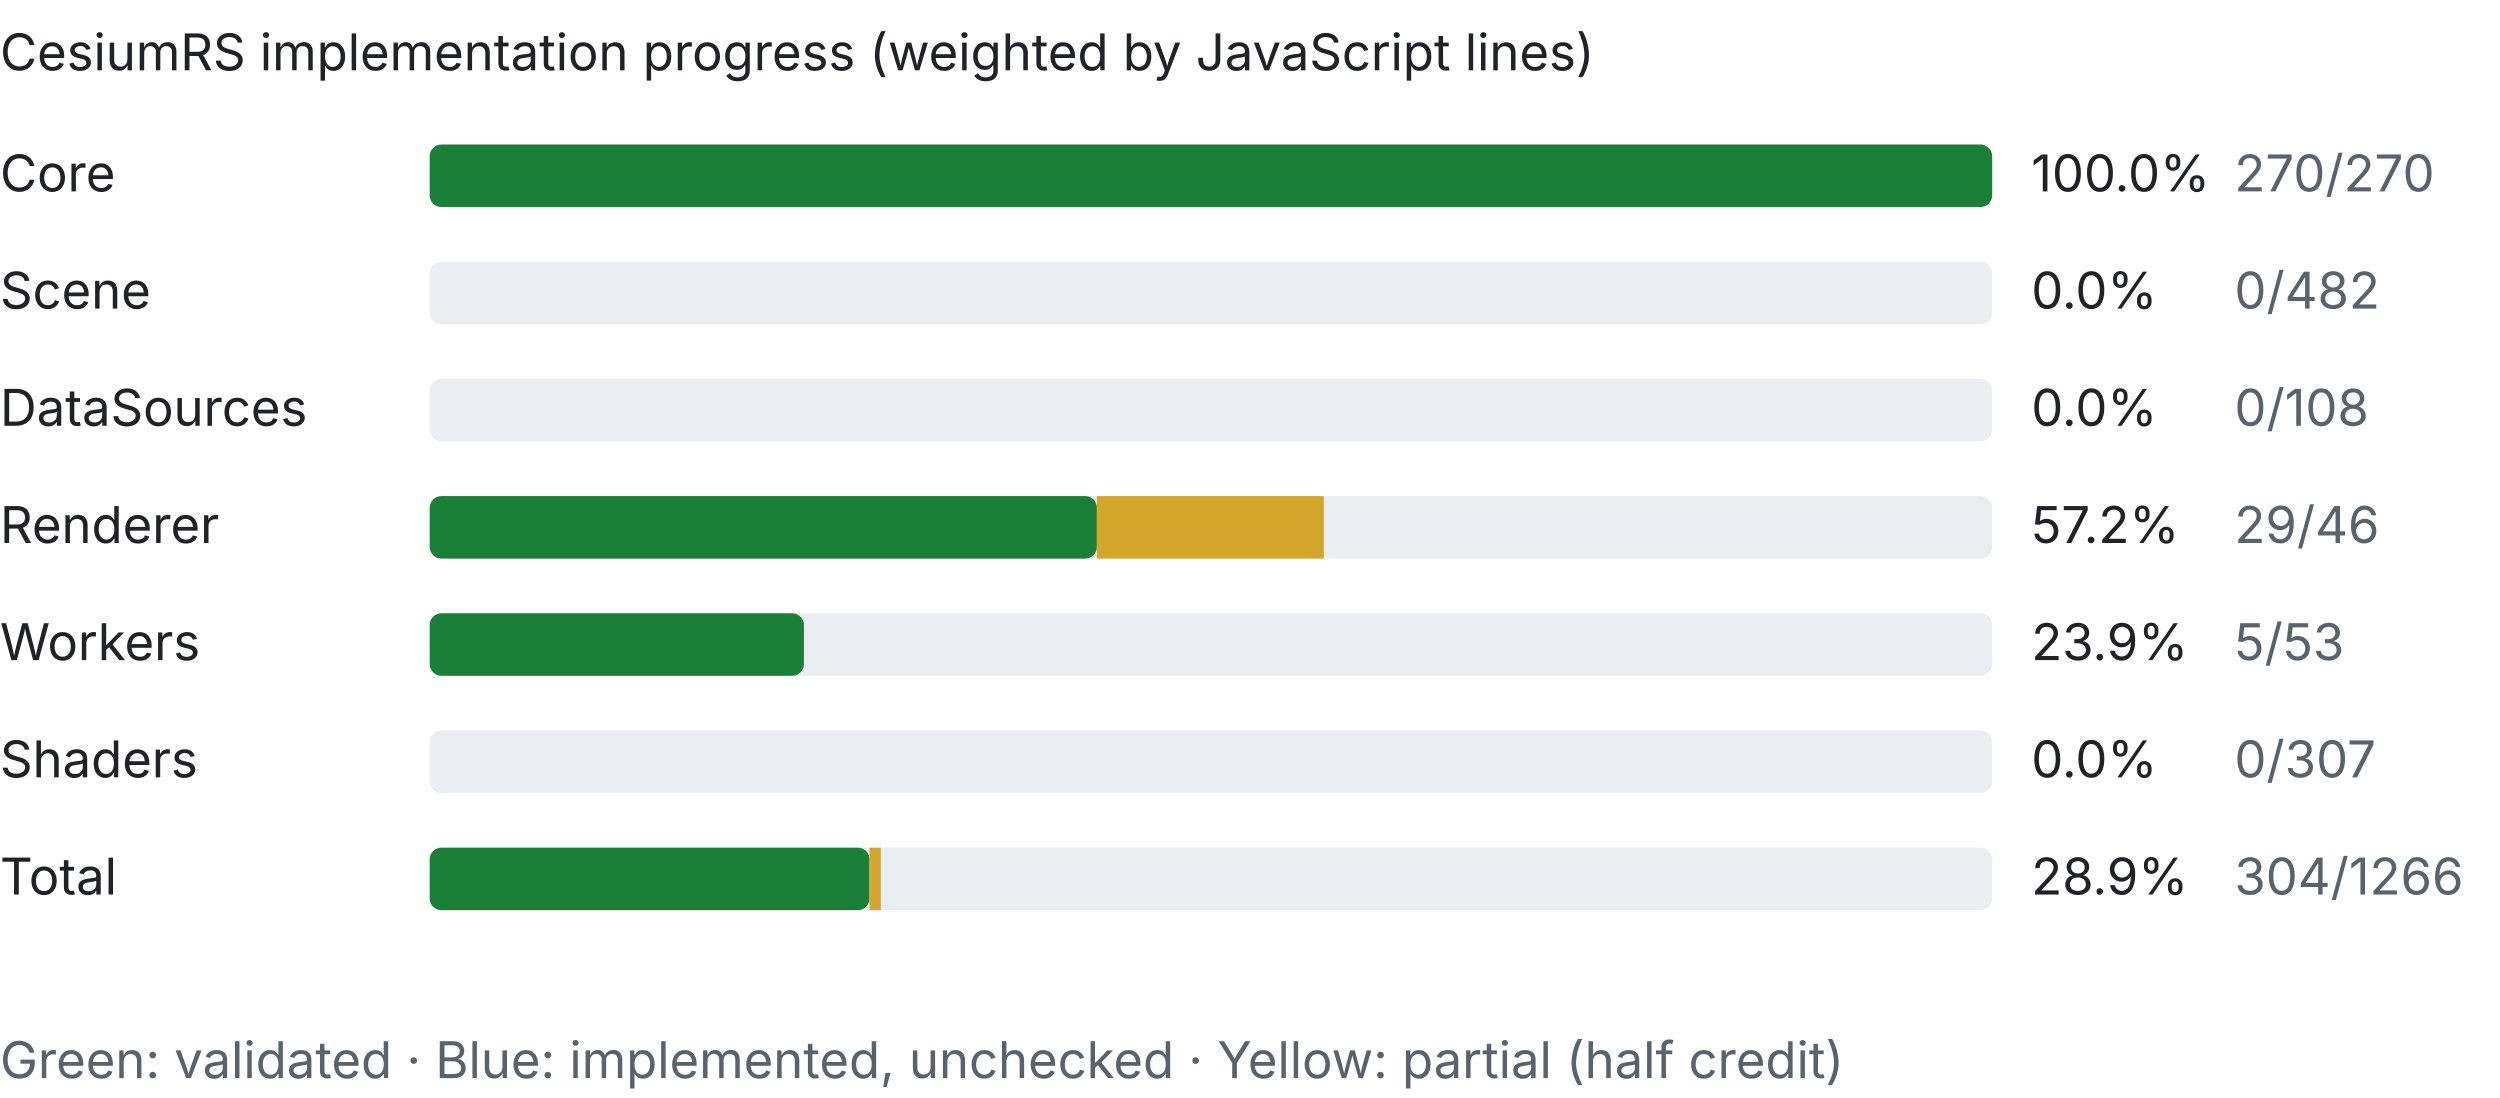
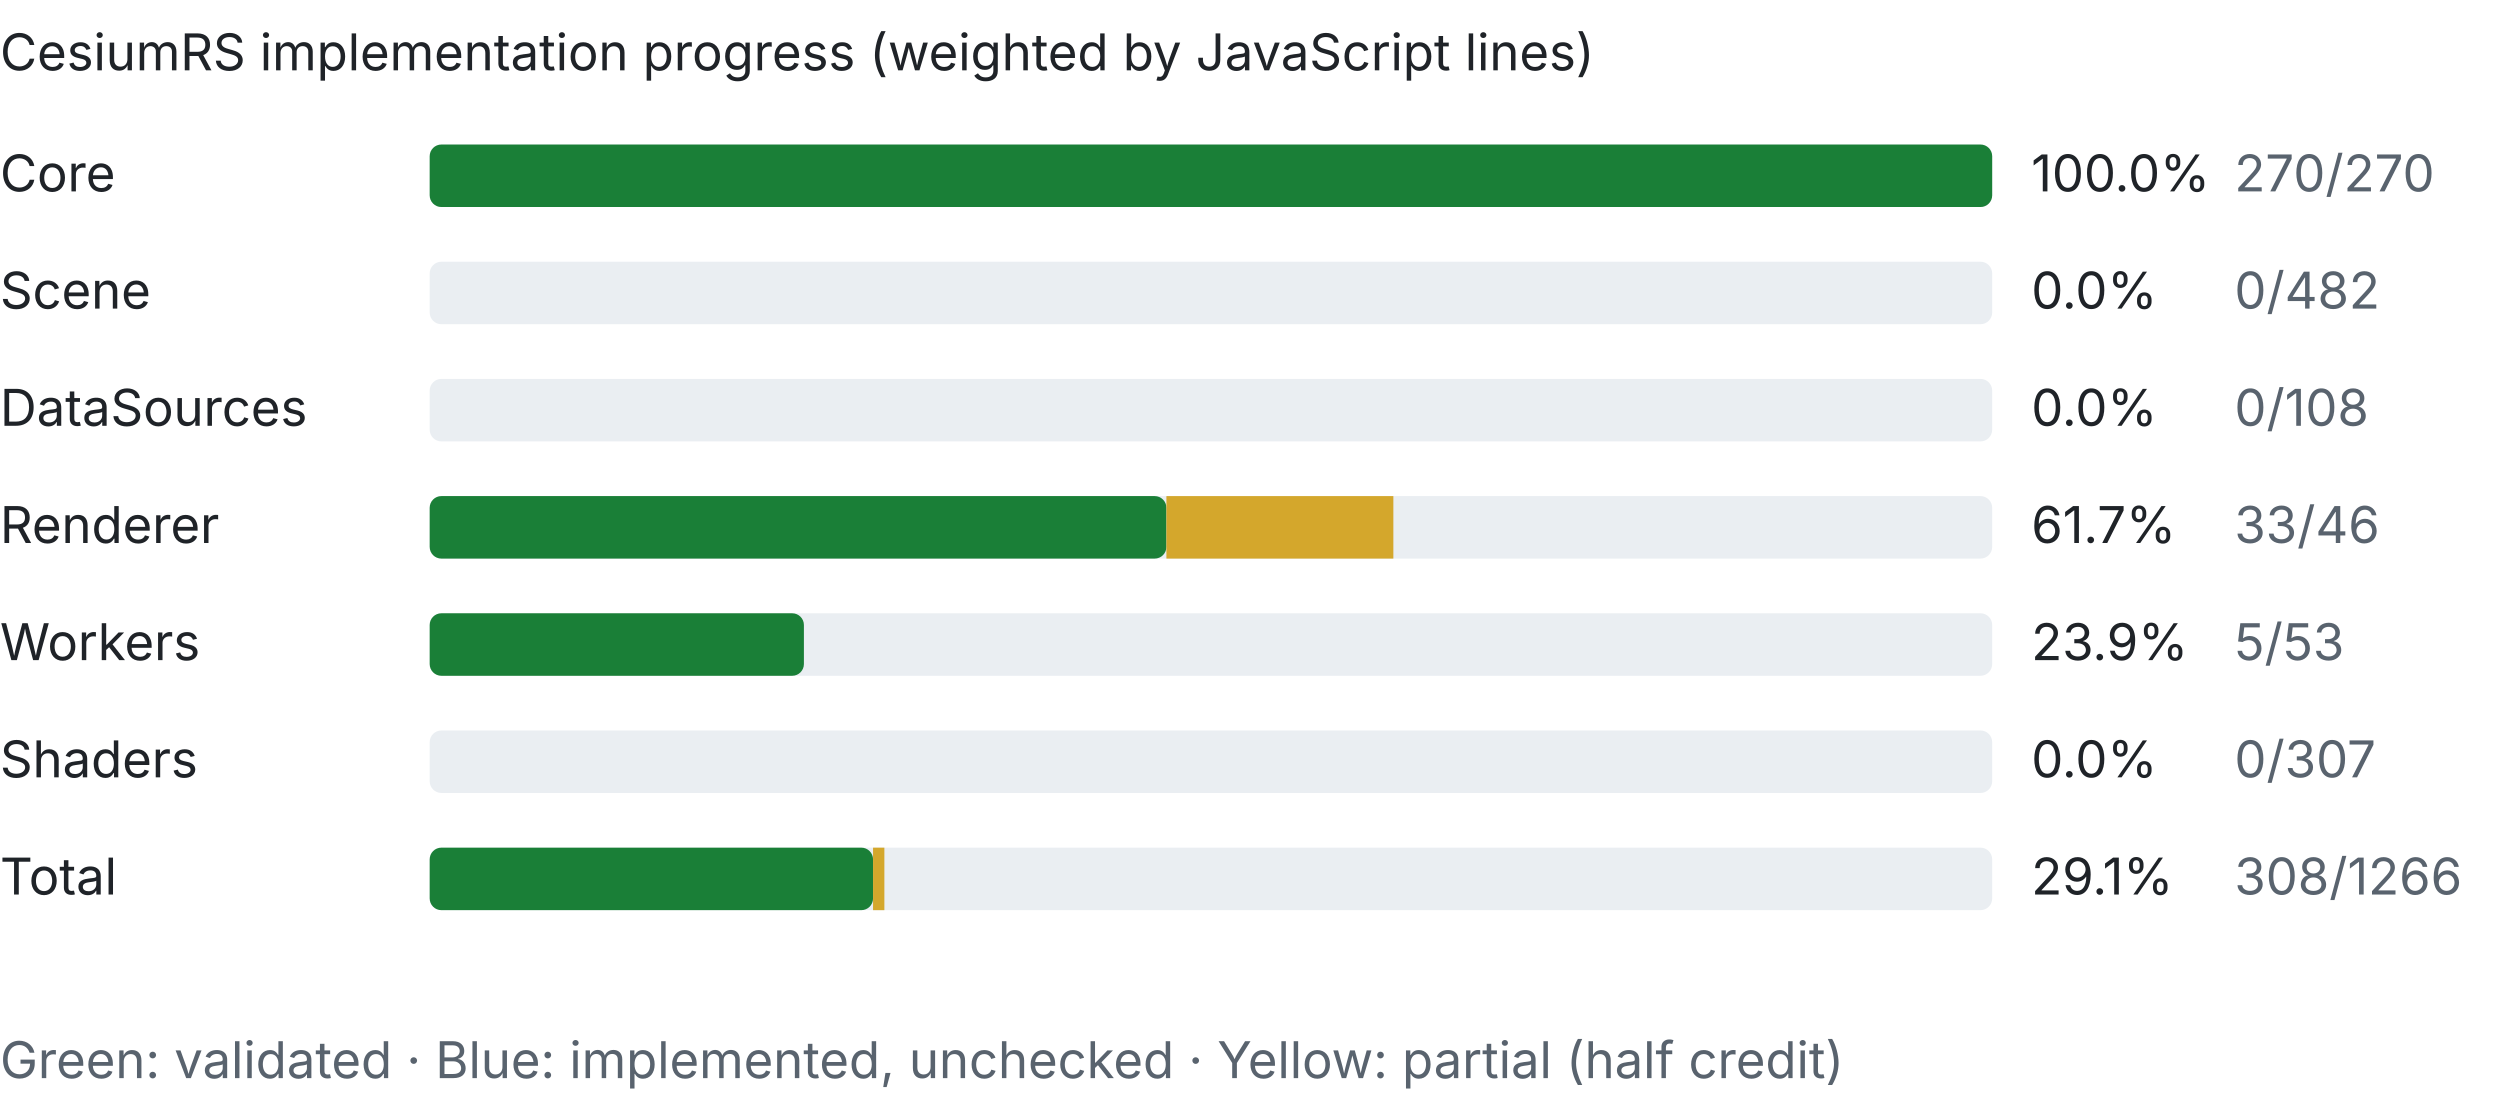
<svg xmlns="http://www.w3.org/2000/svg" width="640" height="281" viewBox="0 0 640 281">
  <style>text{font:13px system-ui,-apple-system,Segoe UI,sans-serif;fill:#1f2328}.dim{fill:#59636e}.bg{fill:#eaeef2}.done{fill:#1a7f37}.part{fill:#d4a72c}.unchecked{fill:#0969da}@media (prefers-color-scheme:dark){text{fill:#e6edf3}.dim{fill:#9198a1}.bg{fill:#30363d}.done{fill:#3fb950}}</style>
  <text x="0" y="18" font-weight="600">CesiumRS implementation progress (weighted by JavaScript lines)</text>
  <text x="0" y="49">Core</text>
  <rect class="bg" x="110" y="37" width="400" height="16" rx="3" />
  <rect class="done" x="110" y="37" width="400.0" height="16" rx="3" />
  <text x="520" y="49">100.0%</text>
  <text class="dim" x="572" y="49">270/270</text>
  <text x="0" y="79">Scene</text>
  <rect class="bg" x="110" y="67" width="400" height="16" rx="3" />
  <rect class="done" x="110" y="67" width="0.0" height="16" rx="3" />
  <text x="520" y="79">0.0%</text>
  <text class="dim" x="572" y="79">0/482</text>
  <text x="0" y="109">DataSources</text>
  <rect class="bg" x="110" y="97" width="400" height="16" rx="3" />
  <rect class="done" x="110" y="97" width="0.0" height="16" rx="3" />
  <text x="520" y="109">0.0%</text>
  <text class="dim" x="572" y="109">0/108</text>
  <text x="0" y="139">Renderer</text>
  <rect class="bg" x="110" y="127" width="400" height="16" rx="3" />
-   <rect class="done" x="110" y="127" width="170.8" height="16" rx="3" />
-   <rect class="part" x="280.8" y="127" width="58.1" height="16" />
-   <text x="520" y="139">57.2%</text>
-   <text class="dim" x="572" y="139">29/46</text>
+   <rect class="done" x="110" y="127" width="188.6" height="16" rx="3" />
+   <rect class="part" x="298.6" y="127" width="58.1" height="16" />
+   <text x="520" y="139">61.7%</text>
+   <text class="dim" x="572" y="139">33/46</text>
  <text x="0" y="169">Workers</text>
  <rect class="bg" x="110" y="157" width="400" height="16" rx="3" />
  <rect class="done" x="110" y="157" width="95.8" height="16" rx="3" />
  <text x="520" y="169">23.9%</text>
  <text class="dim" x="572" y="169">5/53</text>
  <text x="0" y="199">Shaders</text>
  <rect class="bg" x="110" y="187" width="400" height="16" rx="3" />
  <rect class="done" x="110" y="187" width="0.0" height="16" rx="3" />
  <text x="520" y="199">0.0%</text>
  <text class="dim" x="572" y="199">0/307</text>
  <text x="0" y="229" font-weight="600">Total</text>
  <rect class="bg" x="110" y="217" width="400" height="16" rx="3" />
-   <rect class="done" x="110" y="217" width="112.6" height="16" rx="3" />
-   <rect class="part" x="222.6" y="217" width="2.9" height="16" />
-   <text x="520" y="229" font-weight="600">28.9%</text>
-   <text class="dim" x="572" y="229">304/1266</text>
+   <rect class="done" x="110" y="217" width="113.5" height="16" rx="3" />
+   <rect class="part" x="223.5" y="217" width="2.9" height="16" />
+   <text x="520" y="229" font-weight="600">29.1%</text>
+   <text class="dim" x="572" y="229">308/1266</text>
  <text class="dim" x="0" y="276">Green: validated · Blue: implemented, unchecked · Yellow: partial (half credit)</text>
</svg>
